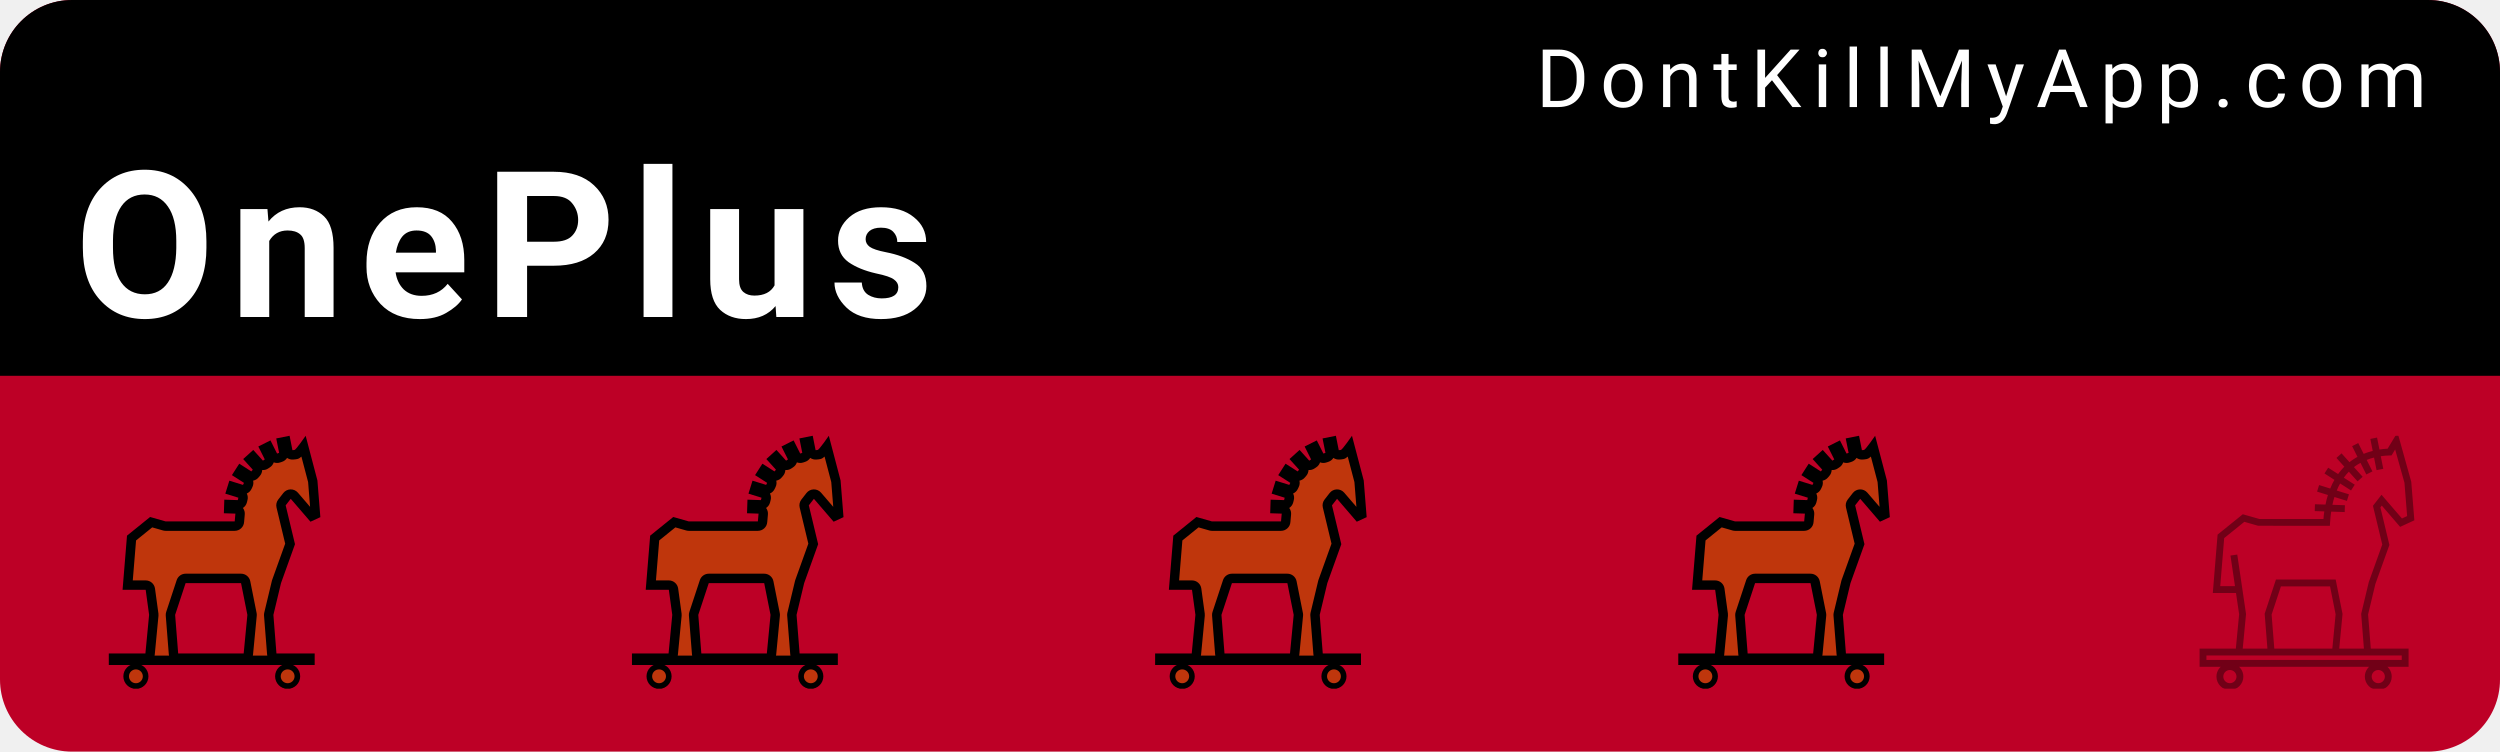
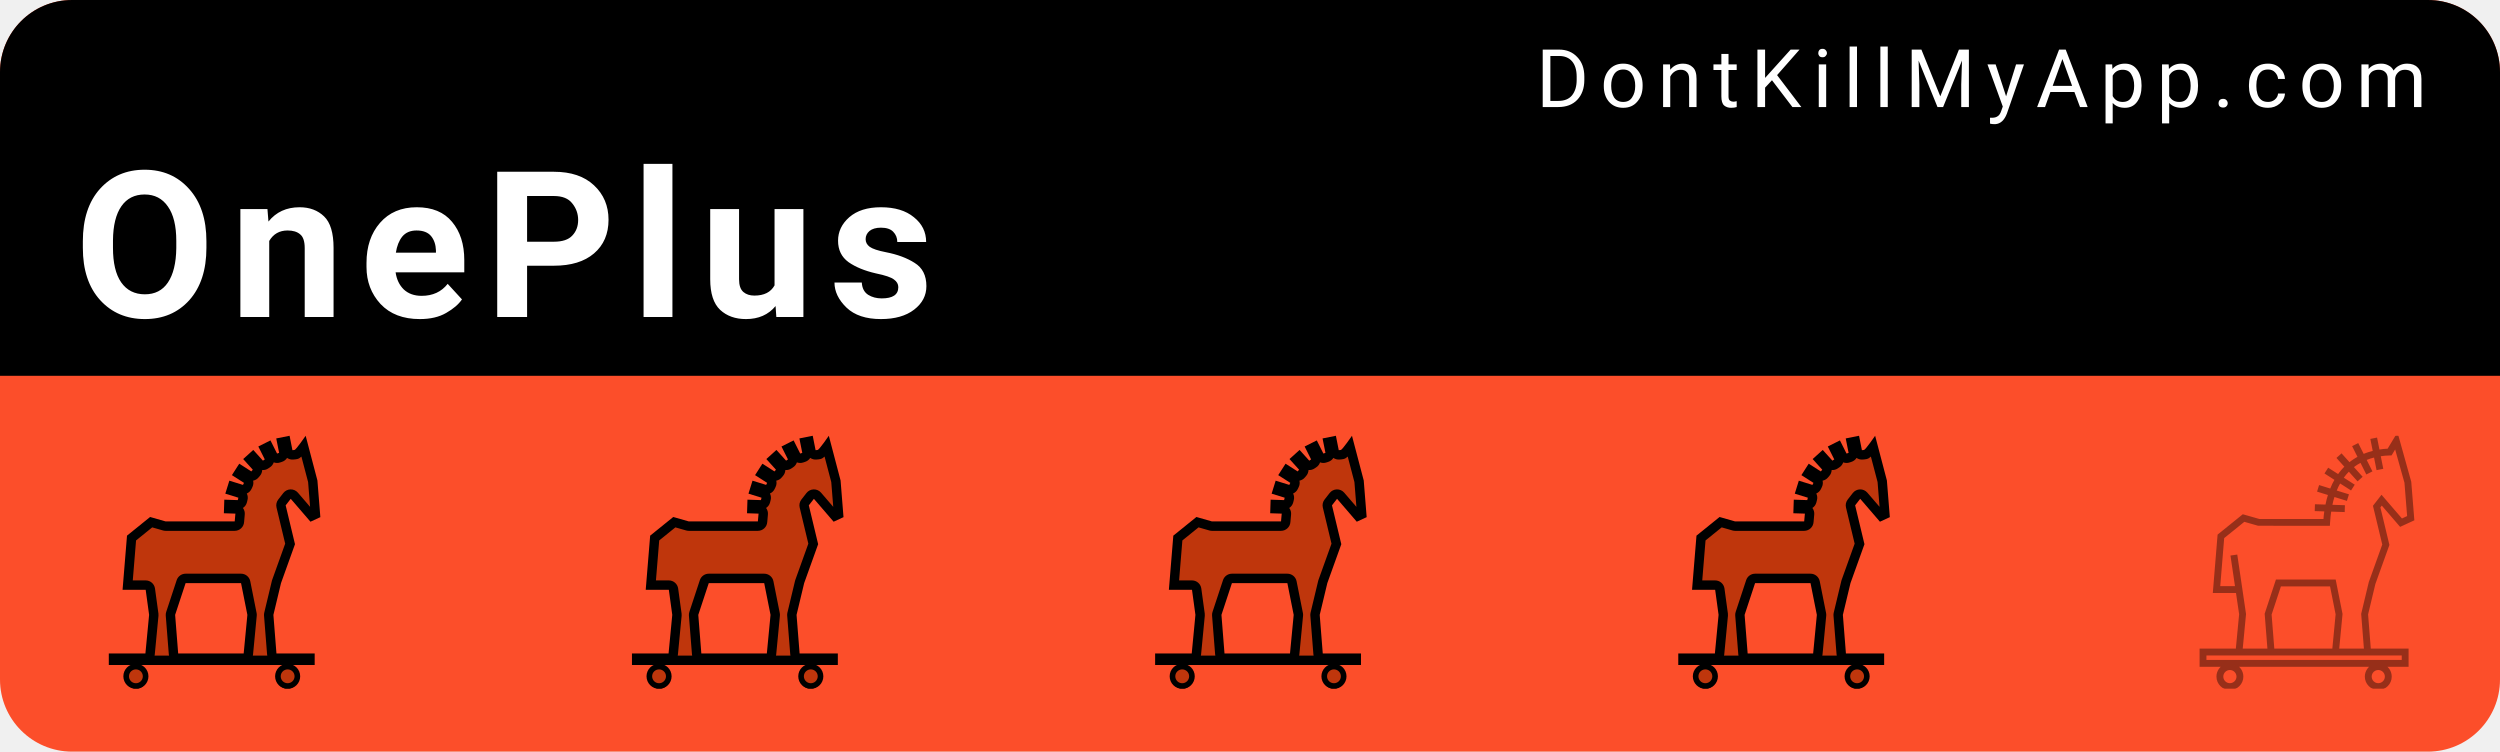
<svg xmlns="http://www.w3.org/2000/svg" width="153mm" height="46mm" viewBox="0 0 153 46" version="1.1" id="svg8">
  <defs id="defs2" />
  <g id="layer1" transform="translate(0,-251)">
-     <rect style="color:#000000;clip-rule:nonzero;display:inline;overflow:visible;visibility:visible;opacity:1;isolation:auto;mix-blend-mode:normal;color-interpolation:sRGB;color-interpolation-filters:linearRGB;solid-color:#000000;solid-opacity:1;fill:#bd0026;fill-opacity:1;fill-rule:nonzero;stroke:none;stroke-width:0.529;stroke-linecap:round;stroke-linejoin:miter;stroke-miterlimit:4;stroke-dasharray:none;stroke-dashoffset:0;stroke-opacity:1;color-rendering:auto;image-rendering:auto;shape-rendering:auto;text-rendering:auto;enable-background:accumulate" id="bkg" width="153" height="46" x="6.5503158e-15" y="251" rx="4.416" ry="4.416" />
+     <rect style="color:#000000;clip-rule:nonzero;display:inline;overflow:visible;visibility:visible;opacity:1;isolation:auto;mix-blend-mode:normal;color-interpolation:sRGB;color-interpolation-filters:linearRGB;solid-color:#000000;solid-opacity:1;fill:#fc4e2a;fill-opacity:1;fill-rule:nonzero;stroke:none;stroke-width:0.529;stroke-linecap:round;stroke-linejoin:miter;stroke-miterlimit:4;stroke-dasharray:none;stroke-dashoffset:0;stroke-opacity:1;color-rendering:auto;image-rendering:auto;shape-rendering:auto;text-rendering:auto;enable-background:accumulate" id="bkg" width="153" height="46" x="6.5503158e-15" y="251" rx="4.416" ry="4.416" />
    <path style="color:#000000;clip-rule:nonzero;display:inline;overflow:visible;visibility:visible;opacity:1;isolation:auto;mix-blend-mode:normal;color-interpolation:sRGB;color-interpolation-filters:linearRGB;solid-color:#000000;solid-opacity:1;fill:#000000;fill-opacity:1;fill-rule:nonzero;stroke:none;stroke-width:2;stroke-linecap:round;stroke-linejoin:miter;stroke-miterlimit:4;stroke-dasharray:none;stroke-dashoffset:0;stroke-opacity:1;color-rendering:auto;image-rendering:auto;shape-rendering:auto;text-rendering:auto;enable-background:accumulate" d="M 16.689,0 C 7.443,0 0,7.443 0,16.689 V 86.93 H 578.268 V 16.689 C 578.268,7.443 570.824,0 561.578,0 Z" id="bkgtop" transform="matrix(0.2645833,0,0,0.2645833,0,251)" />
    <text xml:space="preserve" style="font-style:normal;font-variant:normal;font-weight:300;font-stretch:normal;font-size:9.648px;line-height:0%;font-family:Roboto;-inkscape-font-specification:'Roboto Light';text-align:start;letter-spacing:0.685px;word-spacing:0px;writing-mode:lr-tb;text-anchor:start;fill:#ffffff;fill-opacity:1;stroke:none;stroke-width:0.201px;stroke-linecap:butt;stroke-linejoin:miter;stroke-opacity:1" x="94.007" y="257.55" id="link">
      <tspan id="tspan817" x="94.007" y="257.55" style="font-style:normal;font-variant:normal;font-weight:normal;font-stretch:normal;font-size:4.939px;font-family:Roboto;-inkscape-font-specification:Roboto;fill:#ffffff;stroke-width:0.201px">DontKillMyApp.com</tspan>
    </text>
    <text xml:space="preserve" style="font-style:normal;font-variant:normal;font-weight:bold;font-stretch:normal;font-size:12.7px;line-height:0%;font-family:Roboto;-inkscape-font-specification:'Roboto Bold';text-align:start;letter-spacing:0.902px;word-spacing:0px;writing-mode:lr-tb;text-anchor:start;fill:#ffffff;fill-opacity:1;stroke:none;stroke-width:0.265px;stroke-linecap:butt;stroke-linejoin:miter;stroke-opacity:1" x="4.538" y="270.402" id="vendor">
      <tspan id="tspan821" x="4.538" y="270.402" style="font-style:normal;font-variant:normal;font-weight:bold;font-stretch:normal;font-size:12.5px;font-family:Roboto;-inkscape-font-specification:'Roboto Bold';fill:#ffffff;stroke-width:0.265px">OnePlus</tspan>
    </text>
    <g id="poo1" transform="matrix(0.01510025,0,0,0.01510025,5.393161,277.6693)">
      <svg version="1.1" x="0px" y="0px" viewBox="0 0 75.284 90" xml:space="preserve" id="svg14" width="1025" height="1025">
        <defs id="defs18" />
        <g id="g8" transform="translate(-12.358,-5)">
          <circle cx="75.88" cy="91.367" r="3.633" id="circle2" />
          <circle cx="22.104" cy="91.367" r="3.633" id="circle4" />
          <path d="M 70.933,68.74 73.642,57.429 78.616,43.583 75.297,29.754 77.107,27.43 84.123,35.584 87.642,33.96 86.598,20.908 82.413,5 c 0,0 -3.433,5.014 -3.983,5.058 -0.235,0.019 -0.476,0.041 -0.722,0.067 L 76.688,5 l -4.743,0.945 1.024,5.144 c -0.243,0.075 -0.487,0.155 -0.731,0.24 L 69.89,6.65 l -4.323,2.168 2.307,4.599 c -0.223,0.141 -0.444,0.287 -0.665,0.44 l -3.435,-3.814 -3.593,3.237 3.418,3.794 c -0.176,0.2 -0.351,0.402 -0.523,0.613 l -4.3,-2.751 -2.606,4.074 4.293,2.746 c -0.119,0.237 -0.234,0.483 -0.348,0.73 l -4.859,-1.507 -1.434,4.619 4.649,1.442 c -0.076,0.278 -0.144,0.567 -0.214,0.855 l -4.794,-0.156 -0.157,4.834 4.106,0.133 C 57.309,33.6 57.22,34.517 57.165,35.481 H 32.587 L 27.056,33.9 18.837,40.539 17.255,59.821 h 8.228 l 1.219,8.917 -1.315,13.722 H 12.358 v 4.115 H 85.623 V 82.46 H 72.017 Z M 37.046,82.462 35.962,68.74 39.693,57.429 h 19.724 l 2.255,11.311 -1.315,13.722 z" id="path6" />
        </g>
        <g transform="translate(-12.358,-5)" id="g821" style="fill:#bf360c;fill-opacity:1">
          <circle id="circle815" r="3.633" cy="91.367" cx="75.88" style="fill:#bf360c;fill-opacity:1" />
          <circle id="circle817" r="3.633" cy="91.367" cx="22.104" style="fill:#bf360c;fill-opacity:1" />
          <path style="fill:#bf360c;fill-opacity:1" id="path819" d="m 80.895,12.396 c -0.113,0.103 -0.209,0.199 -0.396,0.332 -0.277,0.196 -0.575,0.57 -1.801,0.668 -0.217,0.018 -0.43,0.037 -0.639,0.059 A 3.349,3.349 0 0 1 75.799,12.875 3.349,3.349 0 0 1 73.957,14.289 c -0.218,0.067 -0.424,0.134 -0.617,0.201 a 3.349,3.349 0 0 1 -2.287,-0.029 3.349,3.349 0 0 1 -1.391,1.787 c -0.185,0.117 -0.365,0.237 -0.547,0.363 a 3.349,3.349 0 0 1 -2.172,0.582 3.349,3.349 0 0 1 -0.83,2.094 c -0.165,0.188 -0.312,0.357 -0.441,0.516 a 3.349,3.349 0 0 1 -1.957,1.172 3.349,3.349 0 0 1 -0.26,2.283 c -0.088,0.176 -0.188,0.392 -0.299,0.633 a 3.349,3.349 0 0 1 -1.688,1.656 3.349,3.349 0 0 1 0.232,2.375 c -0.052,0.19 -0.113,0.451 -0.189,0.764 a 3.349,3.349 0 0 1 -1.422,2.008 3.349,3.349 0 0 1 0.648,2.395 c -0.099,0.856 -0.18,1.707 -0.23,2.584 a 3.349,3.349 0 0 1 -3.344,3.158 H 32.588 a 3.349,3.349 0 0 1 -0.92,-0.129 l -3.859,-1.104 -5.75,4.645 -1.168,14.229 h 4.592 a 3.349,3.349 0 0 1 3.318,2.896 l 1.219,8.918 a 3.349,3.349 0 0 1 0.016,0.773 L 28.721,82.781 a 3.349,3.349 0 0 1 -0.078,0.443 h 5.148 a 3.349,3.349 0 0 1 -0.082,-0.498 L 32.625,69.004 a 3.349,3.349 0 0 1 0.158,-1.312 l 3.73,-11.311 a 3.349,3.349 0 0 1 3.18,-2.301 h 19.725 a 3.349,3.349 0 0 1 3.285,2.695 l 2.254,11.311 a 3.349,3.349 0 0 1 0.049,0.975 l -1.314,13.723 a 3.349,3.349 0 0 1 -0.076,0.441 h 5.146 a 3.349,3.349 0 0 1 -0.082,-0.5 L 67.596,69.004 a 3.349,3.349 0 0 1 0.08,-1.043 l 2.709,-11.311 a 3.349,3.349 0 0 1 0.105,-0.354 L 75.125,43.391 72.041,30.535 a 3.349,3.349 0 0 1 0.613,-2.84 l 1.811,-2.324 a 3.349,3.349 0 0 1 5.182,-0.125 l 4.342,5.047 -0.705,-8.82 z" />
        </g>
        <circle style="color:#000000;clip-rule:nonzero;display:inline;overflow:visible;visibility:visible;opacity:1;isolation:auto;mix-blend-mode:normal;color-interpolation:sRGB;color-interpolation-filters:linearRGB;solid-color:#000000;solid-opacity:1;fill:#bf360c;fill-opacity:1;fill-rule:nonzero;stroke:#000000;stroke-width:2;stroke-linecap:round;stroke-linejoin:miter;stroke-miterlimit:4;stroke-dasharray:none;stroke-dashoffset:0;stroke-opacity:1;color-rendering:auto;image-rendering:auto;shape-rendering:auto;text-rendering:auto;enable-background:accumulate" id="path2590" cx="9.644" cy="85.599" r="3.464" />
        <circle r="3.464" cy="85.599" cx="63.644" id="circle2592" style="color:#000000;clip-rule:nonzero;display:inline;overflow:visible;visibility:visible;opacity:1;isolation:auto;mix-blend-mode:normal;color-interpolation:sRGB;color-interpolation-filters:linearRGB;solid-color:#000000;solid-opacity:1;fill:#bf360c;fill-opacity:1;fill-rule:nonzero;stroke:#000000;stroke-width:2;stroke-linecap:round;stroke-linejoin:miter;stroke-miterlimit:4;stroke-dasharray:none;stroke-dashoffset:0;stroke-opacity:1;color-rendering:auto;image-rendering:auto;shape-rendering:auto;text-rendering:auto;enable-background:accumulate" />
      </svg>
    </g>
    <g transform="matrix(0.01510025,0,0,0.01510025,37.41043,277.6693)" id="poo2">
      <svg version="1.1" x="0px" y="0px" viewBox="0 0 75.284 90" xml:space="preserve" id="svg14" width="1025" height="1025">
        <defs id="defs18" />
        <g id="g8" transform="translate(-12.358,-5)">
          <circle cx="75.88" cy="91.367" r="3.633" id="circle2" />
          <circle cx="22.104" cy="91.367" r="3.633" id="circle4" />
          <path d="M 70.933,68.74 73.642,57.429 78.616,43.583 75.297,29.754 77.107,27.43 84.123,35.584 87.642,33.96 86.598,20.908 82.413,5 c 0,0 -3.433,5.014 -3.983,5.058 -0.235,0.019 -0.476,0.041 -0.722,0.067 L 76.688,5 l -4.743,0.945 1.024,5.144 c -0.243,0.075 -0.487,0.155 -0.731,0.24 L 69.89,6.65 l -4.323,2.168 2.307,4.599 c -0.223,0.141 -0.444,0.287 -0.665,0.44 l -3.435,-3.814 -3.593,3.237 3.418,3.794 c -0.176,0.2 -0.351,0.402 -0.523,0.613 l -4.3,-2.751 -2.606,4.074 4.293,2.746 c -0.119,0.237 -0.234,0.483 -0.348,0.73 l -4.859,-1.507 -1.434,4.619 4.649,1.442 c -0.076,0.278 -0.144,0.567 -0.214,0.855 l -4.794,-0.156 -0.157,4.834 4.106,0.133 C 57.309,33.6 57.22,34.517 57.165,35.481 H 32.587 L 27.056,33.9 18.837,40.539 17.255,59.821 h 8.228 l 1.219,8.917 -1.315,13.722 H 12.358 v 4.115 H 85.623 V 82.46 H 72.017 Z M 37.046,82.462 35.962,68.74 39.693,57.429 h 19.724 l 2.255,11.311 -1.315,13.722 z" id="path6" />
        </g>
        <g transform="translate(-12.358,-5)" id="g821" style="fill:#bf360c;fill-opacity:1">
          <circle id="circle815" r="3.633" cy="91.367" cx="75.88" style="fill:#bf360c;fill-opacity:1" />
          <circle id="circle817" r="3.633" cy="91.367" cx="22.104" style="fill:#bf360c;fill-opacity:1" />
          <path style="fill:#bf360c;fill-opacity:1" id="path819" d="m 80.895,12.396 c -0.113,0.103 -0.209,0.199 -0.396,0.332 -0.277,0.196 -0.575,0.57 -1.801,0.668 -0.217,0.018 -0.43,0.037 -0.639,0.059 A 3.349,3.349 0 0 1 75.799,12.875 3.349,3.349 0 0 1 73.957,14.289 c -0.218,0.067 -0.424,0.134 -0.617,0.201 a 3.349,3.349 0 0 1 -2.287,-0.029 3.349,3.349 0 0 1 -1.391,1.787 c -0.185,0.117 -0.365,0.237 -0.547,0.363 a 3.349,3.349 0 0 1 -2.172,0.582 3.349,3.349 0 0 1 -0.83,2.094 c -0.165,0.188 -0.312,0.357 -0.441,0.516 a 3.349,3.349 0 0 1 -1.957,1.172 3.349,3.349 0 0 1 -0.26,2.283 c -0.088,0.176 -0.188,0.392 -0.299,0.633 a 3.349,3.349 0 0 1 -1.688,1.656 3.349,3.349 0 0 1 0.232,2.375 c -0.052,0.19 -0.113,0.451 -0.189,0.764 a 3.349,3.349 0 0 1 -1.422,2.008 3.349,3.349 0 0 1 0.648,2.395 c -0.099,0.856 -0.18,1.707 -0.23,2.584 a 3.349,3.349 0 0 1 -3.344,3.158 H 32.588 a 3.349,3.349 0 0 1 -0.92,-0.129 l -3.859,-1.104 -5.75,4.645 -1.168,14.229 h 4.592 a 3.349,3.349 0 0 1 3.318,2.896 l 1.219,8.918 a 3.349,3.349 0 0 1 0.016,0.773 L 28.721,82.781 a 3.349,3.349 0 0 1 -0.078,0.443 h 5.148 a 3.349,3.349 0 0 1 -0.082,-0.498 L 32.625,69.004 a 3.349,3.349 0 0 1 0.158,-1.312 l 3.73,-11.311 a 3.349,3.349 0 0 1 3.18,-2.301 h 19.725 a 3.349,3.349 0 0 1 3.285,2.695 l 2.254,11.311 a 3.349,3.349 0 0 1 0.049,0.975 l -1.314,13.723 a 3.349,3.349 0 0 1 -0.076,0.441 h 5.146 a 3.349,3.349 0 0 1 -0.082,-0.5 L 67.596,69.004 a 3.349,3.349 0 0 1 0.08,-1.043 l 2.709,-11.311 a 3.349,3.349 0 0 1 0.105,-0.354 L 75.125,43.391 72.041,30.535 a 3.349,3.349 0 0 1 0.613,-2.84 l 1.811,-2.324 a 3.349,3.349 0 0 1 5.182,-0.125 l 4.342,5.047 -0.705,-8.82 z" />
        </g>
        <circle style="color:#000000;clip-rule:nonzero;display:inline;overflow:visible;visibility:visible;opacity:1;isolation:auto;mix-blend-mode:normal;color-interpolation:sRGB;color-interpolation-filters:linearRGB;solid-color:#000000;solid-opacity:1;fill:#bf360c;fill-opacity:1;fill-rule:nonzero;stroke:#000000;stroke-width:2;stroke-linecap:round;stroke-linejoin:miter;stroke-miterlimit:4;stroke-dasharray:none;stroke-dashoffset:0;stroke-opacity:1;color-rendering:auto;image-rendering:auto;shape-rendering:auto;text-rendering:auto;enable-background:accumulate" id="path2590" cx="9.644" cy="85.599" r="3.464" />
        <circle r="3.464" cy="85.599" cx="63.644" id="circle2592" style="color:#000000;clip-rule:nonzero;display:inline;overflow:visible;visibility:visible;opacity:1;isolation:auto;mix-blend-mode:normal;color-interpolation:sRGB;color-interpolation-filters:linearRGB;solid-color:#000000;solid-opacity:1;fill:#bf360c;fill-opacity:1;fill-rule:nonzero;stroke:#000000;stroke-width:2;stroke-linecap:round;stroke-linejoin:miter;stroke-miterlimit:4;stroke-dasharray:none;stroke-dashoffset:0;stroke-opacity:1;color-rendering:auto;image-rendering:auto;shape-rendering:auto;text-rendering:auto;enable-background:accumulate" />
      </svg>
    </g>
    <g id="poo3" transform="matrix(0.01510025,0,0,0.01510025,69.4277,277.6693)">
      <svg version="1.1" x="0px" y="0px" viewBox="0 0 75.284 90" xml:space="preserve" id="svg14" width="1025" height="1025">
        <defs id="defs18" />
        <g id="g8" transform="translate(-12.358,-5)">
          <circle cx="75.88" cy="91.367" r="3.633" id="circle2" />
          <circle cx="22.104" cy="91.367" r="3.633" id="circle4" />
          <path d="M 70.933,68.74 73.642,57.429 78.616,43.583 75.297,29.754 77.107,27.43 84.123,35.584 87.642,33.96 86.598,20.908 82.413,5 c 0,0 -3.433,5.014 -3.983,5.058 -0.235,0.019 -0.476,0.041 -0.722,0.067 L 76.688,5 l -4.743,0.945 1.024,5.144 c -0.243,0.075 -0.487,0.155 -0.731,0.24 L 69.89,6.65 l -4.323,2.168 2.307,4.599 c -0.223,0.141 -0.444,0.287 -0.665,0.44 l -3.435,-3.814 -3.593,3.237 3.418,3.794 c -0.176,0.2 -0.351,0.402 -0.523,0.613 l -4.3,-2.751 -2.606,4.074 4.293,2.746 c -0.119,0.237 -0.234,0.483 -0.348,0.73 l -4.859,-1.507 -1.434,4.619 4.649,1.442 c -0.076,0.278 -0.144,0.567 -0.214,0.855 l -4.794,-0.156 -0.157,4.834 4.106,0.133 C 57.309,33.6 57.22,34.517 57.165,35.481 H 32.587 L 27.056,33.9 18.837,40.539 17.255,59.821 h 8.228 l 1.219,8.917 -1.315,13.722 H 12.358 v 4.115 H 85.623 V 82.46 H 72.017 Z M 37.046,82.462 35.962,68.74 39.693,57.429 h 19.724 l 2.255,11.311 -1.315,13.722 z" id="path6" />
        </g>
        <g transform="translate(-12.358,-5)" id="g821" style="fill:#bf360c;fill-opacity:1">
          <circle id="circle815" r="3.633" cy="91.367" cx="75.88" style="fill:#bf360c;fill-opacity:1" />
          <circle id="circle817" r="3.633" cy="91.367" cx="22.104" style="fill:#bf360c;fill-opacity:1" />
          <path style="fill:#bf360c;fill-opacity:1" id="path819" d="m 80.895,12.396 c -0.113,0.103 -0.209,0.199 -0.396,0.332 -0.277,0.196 -0.575,0.57 -1.801,0.668 -0.217,0.018 -0.43,0.037 -0.639,0.059 A 3.349,3.349 0 0 1 75.799,12.875 3.349,3.349 0 0 1 73.957,14.289 c -0.218,0.067 -0.424,0.134 -0.617,0.201 a 3.349,3.349 0 0 1 -2.287,-0.029 3.349,3.349 0 0 1 -1.391,1.787 c -0.185,0.117 -0.365,0.237 -0.547,0.363 a 3.349,3.349 0 0 1 -2.172,0.582 3.349,3.349 0 0 1 -0.83,2.094 c -0.165,0.188 -0.312,0.357 -0.441,0.516 a 3.349,3.349 0 0 1 -1.957,1.172 3.349,3.349 0 0 1 -0.26,2.283 c -0.088,0.176 -0.188,0.392 -0.299,0.633 a 3.349,3.349 0 0 1 -1.688,1.656 3.349,3.349 0 0 1 0.232,2.375 c -0.052,0.19 -0.113,0.451 -0.189,0.764 a 3.349,3.349 0 0 1 -1.422,2.008 3.349,3.349 0 0 1 0.648,2.395 c -0.099,0.856 -0.18,1.707 -0.23,2.584 a 3.349,3.349 0 0 1 -3.344,3.158 H 32.588 a 3.349,3.349 0 0 1 -0.92,-0.129 l -3.859,-1.104 -5.75,4.645 -1.168,14.229 h 4.592 a 3.349,3.349 0 0 1 3.318,2.896 l 1.219,8.918 a 3.349,3.349 0 0 1 0.016,0.773 L 28.721,82.781 a 3.349,3.349 0 0 1 -0.078,0.443 h 5.148 a 3.349,3.349 0 0 1 -0.082,-0.498 L 32.625,69.004 a 3.349,3.349 0 0 1 0.158,-1.312 l 3.73,-11.311 a 3.349,3.349 0 0 1 3.18,-2.301 h 19.725 a 3.349,3.349 0 0 1 3.285,2.695 l 2.254,11.311 a 3.349,3.349 0 0 1 0.049,0.975 l -1.314,13.723 a 3.349,3.349 0 0 1 -0.076,0.441 h 5.146 a 3.349,3.349 0 0 1 -0.082,-0.5 L 67.596,69.004 a 3.349,3.349 0 0 1 0.08,-1.043 l 2.709,-11.311 a 3.349,3.349 0 0 1 0.105,-0.354 L 75.125,43.391 72.041,30.535 a 3.349,3.349 0 0 1 0.613,-2.84 l 1.811,-2.324 a 3.349,3.349 0 0 1 5.182,-0.125 l 4.342,5.047 -0.705,-8.82 z" />
        </g>
        <circle style="color:#000000;clip-rule:nonzero;display:inline;overflow:visible;visibility:visible;opacity:1;isolation:auto;mix-blend-mode:normal;color-interpolation:sRGB;color-interpolation-filters:linearRGB;solid-color:#000000;solid-opacity:1;fill:#bf360c;fill-opacity:1;fill-rule:nonzero;stroke:#000000;stroke-width:2;stroke-linecap:round;stroke-linejoin:miter;stroke-miterlimit:4;stroke-dasharray:none;stroke-dashoffset:0;stroke-opacity:1;color-rendering:auto;image-rendering:auto;shape-rendering:auto;text-rendering:auto;enable-background:accumulate" id="path2590" cx="9.644" cy="85.599" r="3.464" />
        <circle r="3.464" cy="85.599" cx="63.644" id="circle2592" style="color:#000000;clip-rule:nonzero;display:inline;overflow:visible;visibility:visible;opacity:1;isolation:auto;mix-blend-mode:normal;color-interpolation:sRGB;color-interpolation-filters:linearRGB;solid-color:#000000;solid-opacity:1;fill:#bf360c;fill-opacity:1;fill-rule:nonzero;stroke:#000000;stroke-width:2;stroke-linecap:round;stroke-linejoin:miter;stroke-miterlimit:4;stroke-dasharray:none;stroke-dashoffset:0;stroke-opacity:1;color-rendering:auto;image-rendering:auto;shape-rendering:auto;text-rendering:auto;enable-background:accumulate" />
      </svg>
    </g>
    <g transform="matrix(0.01510025,0,0,0.01510025,101.445,277.6693)" id="poo4">
      <svg version="1.1" x="0px" y="0px" viewBox="0 0 75.284 90" xml:space="preserve" id="svg14" width="1025" height="1025">
        <defs id="defs18" />
        <g id="g8" transform="translate(-12.358,-5)">
          <circle cx="75.88" cy="91.367" r="3.633" id="circle2" />
          <circle cx="22.104" cy="91.367" r="3.633" id="circle4" />
          <path d="M 70.933,68.74 73.642,57.429 78.616,43.583 75.297,29.754 77.107,27.43 84.123,35.584 87.642,33.96 86.598,20.908 82.413,5 c 0,0 -3.433,5.014 -3.983,5.058 -0.235,0.019 -0.476,0.041 -0.722,0.067 L 76.688,5 l -4.743,0.945 1.024,5.144 c -0.243,0.075 -0.487,0.155 -0.731,0.24 L 69.89,6.65 l -4.323,2.168 2.307,4.599 c -0.223,0.141 -0.444,0.287 -0.665,0.44 l -3.435,-3.814 -3.593,3.237 3.418,3.794 c -0.176,0.2 -0.351,0.402 -0.523,0.613 l -4.3,-2.751 -2.606,4.074 4.293,2.746 c -0.119,0.237 -0.234,0.483 -0.348,0.73 l -4.859,-1.507 -1.434,4.619 4.649,1.442 c -0.076,0.278 -0.144,0.567 -0.214,0.855 l -4.794,-0.156 -0.157,4.834 4.106,0.133 C 57.309,33.6 57.22,34.517 57.165,35.481 H 32.587 L 27.056,33.9 18.837,40.539 17.255,59.821 h 8.228 l 1.219,8.917 -1.315,13.722 H 12.358 v 4.115 H 85.623 V 82.46 H 72.017 Z M 37.046,82.462 35.962,68.74 39.693,57.429 h 19.724 l 2.255,11.311 -1.315,13.722 z" id="path6" />
        </g>
        <g transform="translate(-12.358,-5)" id="g821" style="fill:#bf360c;fill-opacity:1">
          <circle id="circle815" r="3.633" cy="91.367" cx="75.88" style="fill:#bf360c;fill-opacity:1" />
          <circle id="circle817" r="3.633" cy="91.367" cx="22.104" style="fill:#bf360c;fill-opacity:1" />
          <path style="fill:#bf360c;fill-opacity:1" id="path819" d="m 80.895,12.396 c -0.113,0.103 -0.209,0.199 -0.396,0.332 -0.277,0.196 -0.575,0.57 -1.801,0.668 -0.217,0.018 -0.43,0.037 -0.639,0.059 A 3.349,3.349 0 0 1 75.799,12.875 3.349,3.349 0 0 1 73.957,14.289 c -0.218,0.067 -0.424,0.134 -0.617,0.201 a 3.349,3.349 0 0 1 -2.287,-0.029 3.349,3.349 0 0 1 -1.391,1.787 c -0.185,0.117 -0.365,0.237 -0.547,0.363 a 3.349,3.349 0 0 1 -2.172,0.582 3.349,3.349 0 0 1 -0.83,2.094 c -0.165,0.188 -0.312,0.357 -0.441,0.516 a 3.349,3.349 0 0 1 -1.957,1.172 3.349,3.349 0 0 1 -0.26,2.283 c -0.088,0.176 -0.188,0.392 -0.299,0.633 a 3.349,3.349 0 0 1 -1.688,1.656 3.349,3.349 0 0 1 0.232,2.375 c -0.052,0.19 -0.113,0.451 -0.189,0.764 a 3.349,3.349 0 0 1 -1.422,2.008 3.349,3.349 0 0 1 0.648,2.395 c -0.099,0.856 -0.18,1.707 -0.23,2.584 a 3.349,3.349 0 0 1 -3.344,3.158 H 32.588 a 3.349,3.349 0 0 1 -0.92,-0.129 l -3.859,-1.104 -5.75,4.645 -1.168,14.229 h 4.592 a 3.349,3.349 0 0 1 3.318,2.896 l 1.219,8.918 a 3.349,3.349 0 0 1 0.016,0.773 L 28.721,82.781 a 3.349,3.349 0 0 1 -0.078,0.443 h 5.148 a 3.349,3.349 0 0 1 -0.082,-0.498 L 32.625,69.004 a 3.349,3.349 0 0 1 0.158,-1.312 l 3.73,-11.311 a 3.349,3.349 0 0 1 3.18,-2.301 h 19.725 a 3.349,3.349 0 0 1 3.285,2.695 l 2.254,11.311 a 3.349,3.349 0 0 1 0.049,0.975 l -1.314,13.723 a 3.349,3.349 0 0 1 -0.076,0.441 h 5.146 a 3.349,3.349 0 0 1 -0.082,-0.5 L 67.596,69.004 a 3.349,3.349 0 0 1 0.08,-1.043 l 2.709,-11.311 a 3.349,3.349 0 0 1 0.105,-0.354 L 75.125,43.391 72.041,30.535 a 3.349,3.349 0 0 1 0.613,-2.84 l 1.811,-2.324 a 3.349,3.349 0 0 1 5.182,-0.125 l 4.342,5.047 -0.705,-8.82 z" />
        </g>
        <circle style="color:#000000;clip-rule:nonzero;display:inline;overflow:visible;visibility:visible;opacity:1;isolation:auto;mix-blend-mode:normal;color-interpolation:sRGB;color-interpolation-filters:linearRGB;solid-color:#000000;solid-opacity:1;fill:#bf360c;fill-opacity:1;fill-rule:nonzero;stroke:#000000;stroke-width:2;stroke-linecap:round;stroke-linejoin:miter;stroke-miterlimit:4;stroke-dasharray:none;stroke-dashoffset:0;stroke-opacity:1;color-rendering:auto;image-rendering:auto;shape-rendering:auto;text-rendering:auto;enable-background:accumulate" id="path2590" cx="9.644" cy="85.599" r="3.464" />
        <circle r="3.464" cy="85.599" cx="63.644" id="circle2592" style="color:#000000;clip-rule:nonzero;display:inline;overflow:visible;visibility:visible;opacity:1;isolation:auto;mix-blend-mode:normal;color-interpolation:sRGB;color-interpolation-filters:linearRGB;solid-color:#000000;solid-opacity:1;fill:#bf360c;fill-opacity:1;fill-rule:nonzero;stroke:#000000;stroke-width:2;stroke-linecap:round;stroke-linejoin:miter;stroke-miterlimit:4;stroke-dasharray:none;stroke-dashoffset:0;stroke-opacity:1;color-rendering:auto;image-rendering:auto;shape-rendering:auto;text-rendering:auto;enable-background:accumulate" />
      </svg>
    </g>
    <g transform="matrix(0.01510025,0,0,0.01510025,133.445,277.6693)" id="poo5">
      <svg version="1.1" x="0px" y="0px" viewBox="0 0 77.221 92.142" xml:space="preserve" id="svg8" width="1025" height="1025">
        <defs id="defs12" />
        <path d="m 6.144,87.741 c 0,2.427 1.975,4.401 4.403,4.401 2.426,0 4.4,-1.975 4.4,-4.401 0,-1.833 -1.127,-3.405 -2.723,-4.066 h 50.704 c -1.597,0.661 -2.724,2.233 -2.724,4.066 0,2.427 1.975,4.401 4.402,4.401 2.427,0 4.401,-1.975 4.401,-4.401 0,-1.833 -1.127,-3.405 -2.724,-4.066 h 8.868 V 78.038 H 61.417 L 60.391,65.052 63.063,53.876 68.139,39.747 64.834,25.978 65.869,24.649 72.694,32.58 77.221,30.492 76.13,16.85 71.43,0 68.303,5.185 c -1.057,0.039 -2.307,0.148 -3.67,0.386 L 63.77,1.246 62.299,1.539 63.162,5.875 c -1.321,0.31 -2.713,0.751 -4.118,1.366 l -1.962,-3.912 -1.341,0.673 1.95,3.887 c -1.234,0.644 -2.459,1.436 -3.636,2.406 l -2.868,-3.184 -1.114,1.004 2.859,3.174 c -1.001,0.956 -1.949,2.066 -2.825,3.336 l -3.601,-2.304 -0.809,1.264 3.598,2.302 c -0.706,1.182 -1.348,2.492 -1.91,3.944 l -4.012,-1.245 -0.444,1.433 3.952,1.226 c -0.44,1.333 -0.815,2.775 -1.114,4.335 l -3.752,-0.122 -0.049,1.499 3.54,0.115 c -0.182,1.184 -0.325,2.425 -0.418,3.739 H 21.19 L 15.357,29.144 6.542,36.264 4.859,56.78 h 8.34 l 1.214,8.233 -1.248,13.026 H 0 v 5.637 h 8.868 c -1.597,0.661 -2.724,2.233 -2.724,4.065 z m 7.303,0 c 0,1.6 -1.301,2.901 -2.9,2.901 -1.601,0 -2.903,-1.302 -2.903,-2.901 0,-1.6 1.302,-2.902 2.903,-2.902 1.599,0.001 2.9,1.302 2.9,2.902 z m 54.061,0 c 0,1.6 -1.302,2.901 -2.901,2.901 -1.601,0 -2.902,-1.302 -2.902,-2.901 0,-1.6 1.302,-2.902 2.902,-2.902 1.599,0.001 2.901,1.302 2.901,2.902 z m -54.7,-43.896 -1.484,0.219 1.654,11.216 H 6.487 l 1.498,-18.253 7.709,-6.227 5.186,1.482 25.619,0.029 0.041,-0.707 c 0.092,-1.596 0.259,-3.081 0.478,-4.483 l 4.872,0.158 0.049,-1.499 -4.661,-0.151 c 0.278,-1.415 0.618,-2.73 1.015,-3.946 l 4.556,1.413 0.444,-1.433 -4.498,-1.395 c 0.51,-1.32 1.09,-2.514 1.727,-3.596 l 4.01,2.565 0.809,-1.264 -4.018,-2.571 c 0.795,-1.159 1.662,-2.163 2.574,-3.043 l 3.196,3.548 1.114,-1.004 -3.193,-3.544 c 1.068,-0.877 2.185,-1.598 3.321,-2.188 l 2.133,4.254 1.341,-0.673 -2.118,-4.224 C 60.95,7.989 62.216,7.597 63.449,7.315 l 0.92,4.621 1.471,-0.293 -0.919,-4.619 C 66.28,6.799 67.577,6.697 68.749,6.673 l 0.413,-0.009 1.759,-2.916 3.72,13.293 1.001,12.526 -2.548,1.176 -7.282,-8.462 -2.604,3.344 3.369,14.035 -4.948,13.787 -2.75,11.486 1.035,13.104 H 49.828 L 51.082,64.954 48.673,52.872 H 27.686 l -3.968,12.029 1.038,13.136 H 14.672 L 15.924,64.973 Z M 26.261,78.039 25.238,65.085 28.772,54.374 h 18.671 l 2.125,10.659 -1.247,13.006 z M 1.5,79.539 h 72.152 v 2.637 H 1.5 Z" id="path2" style="stroke:#000000;stroke-opacity:1;opacity:0.4" />
      </svg>
    </g>
  </g>
</svg>
